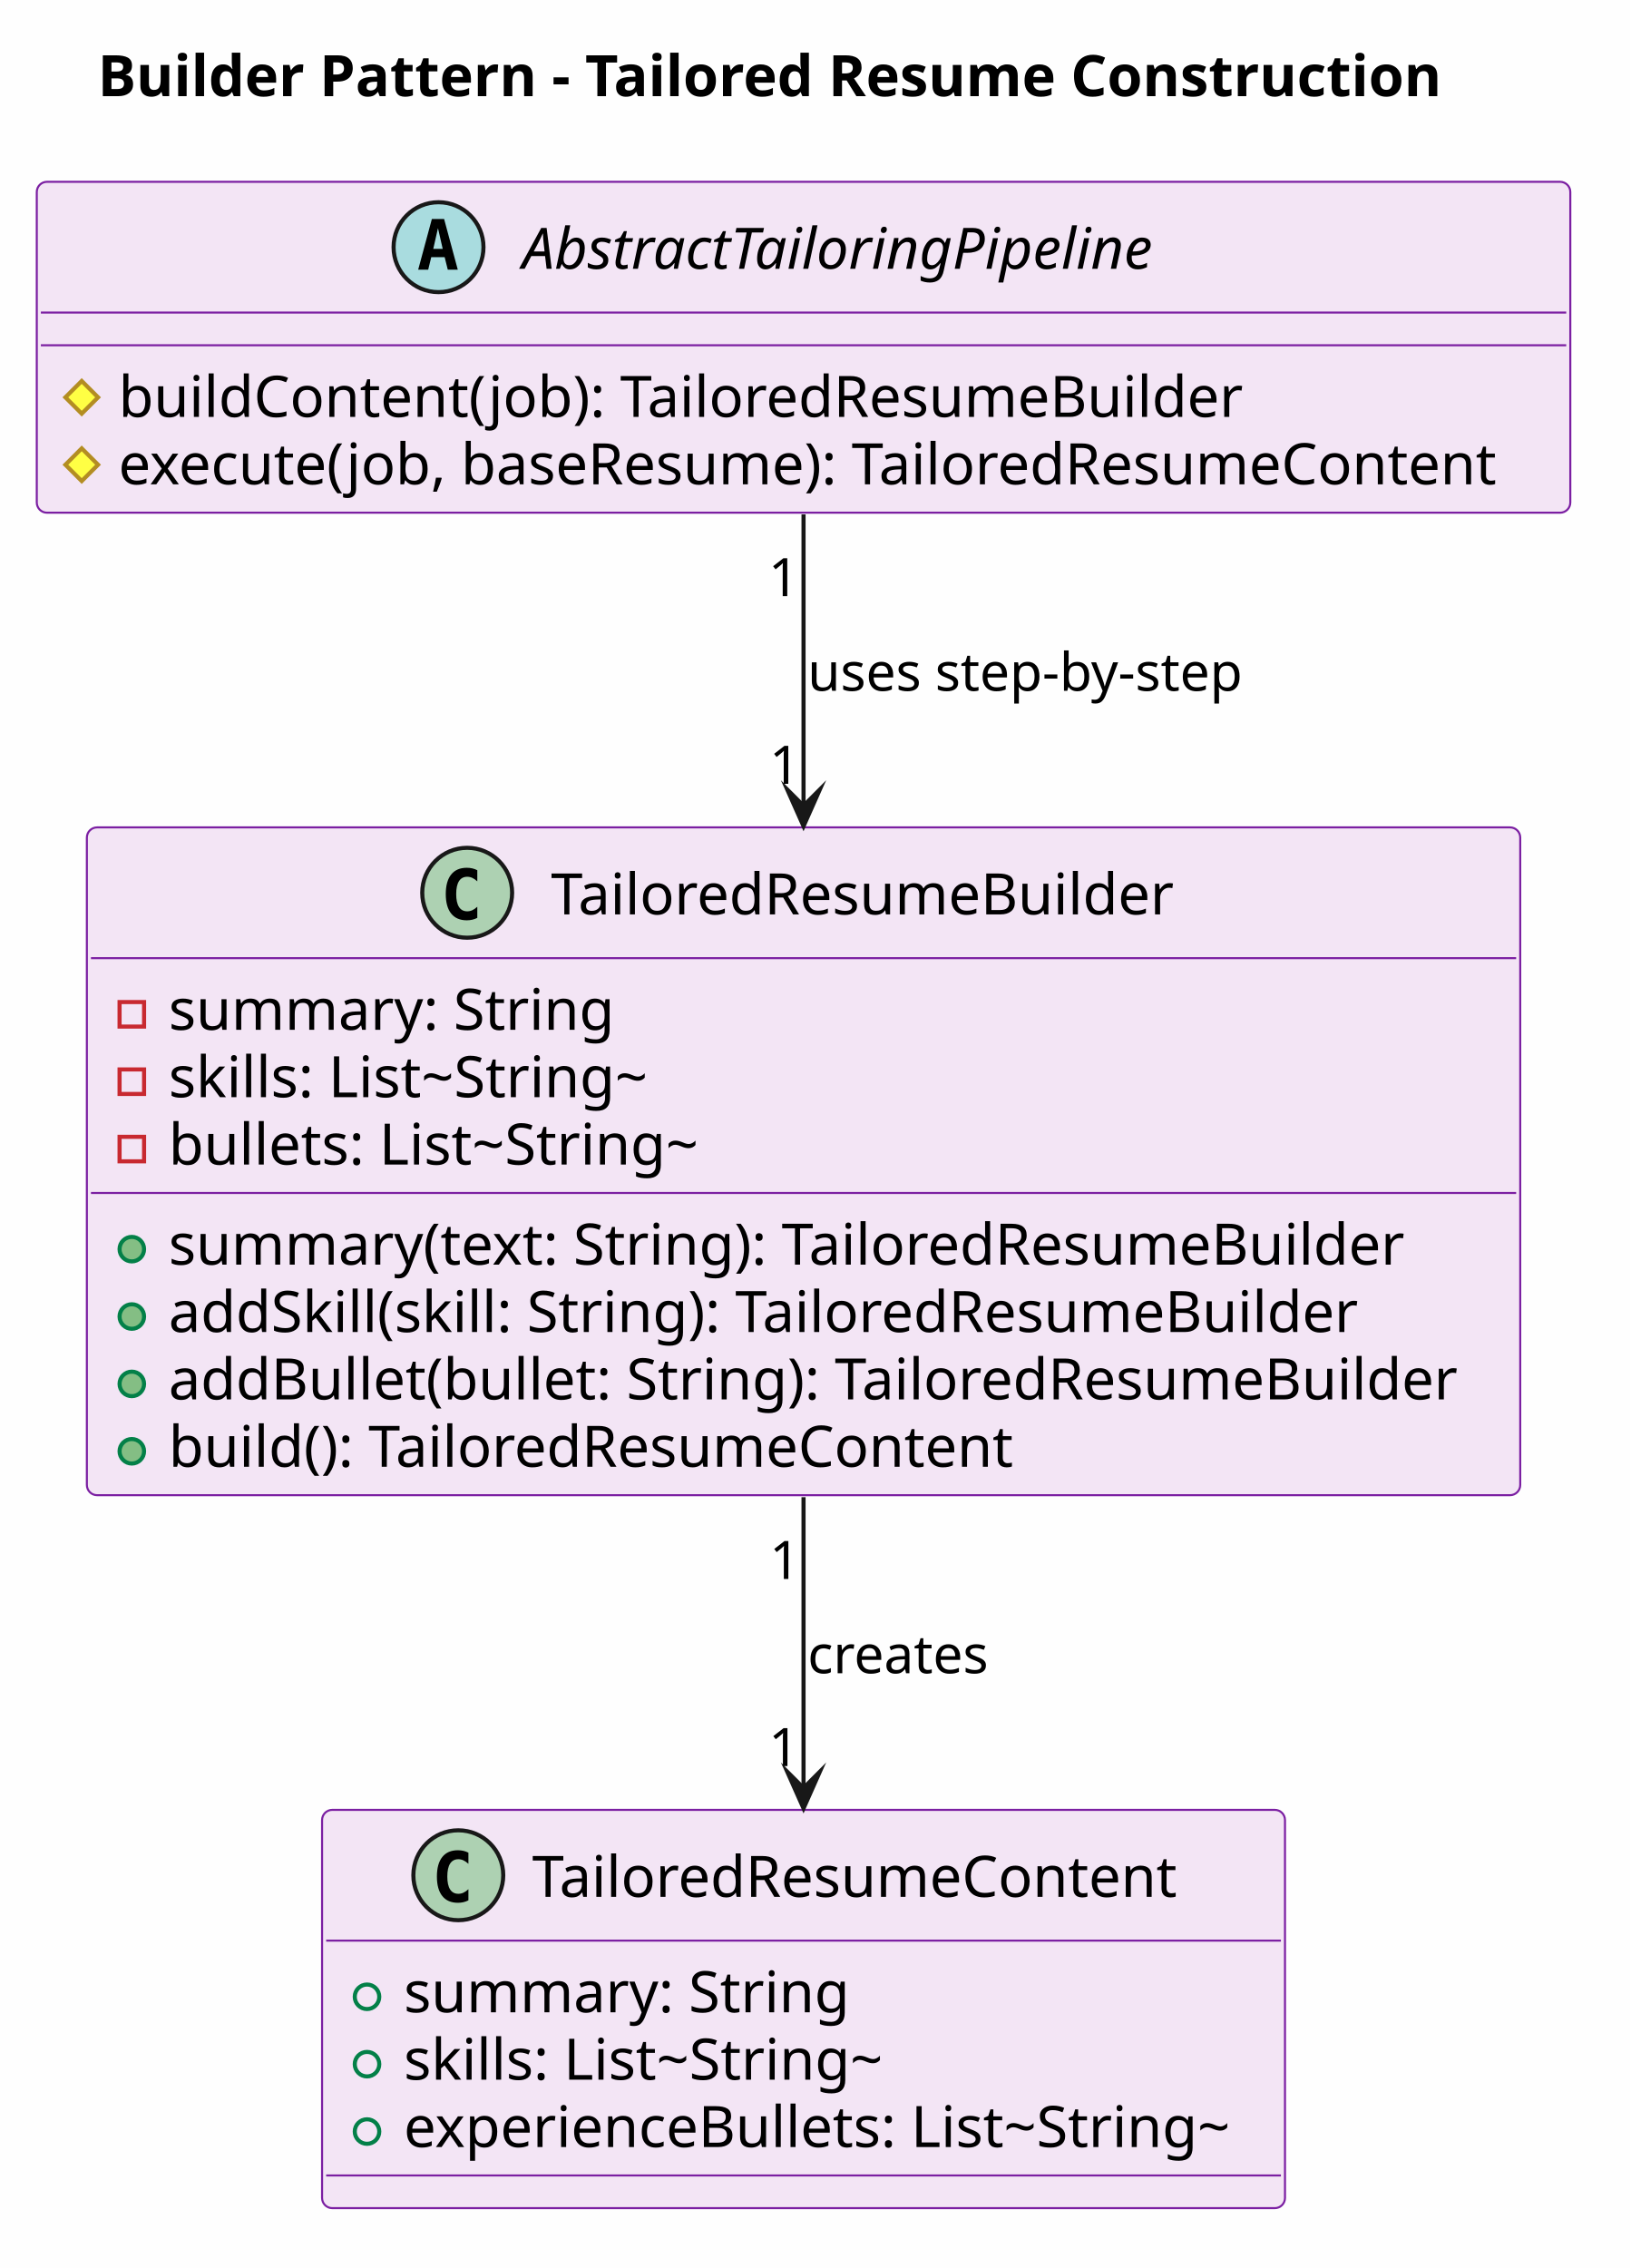
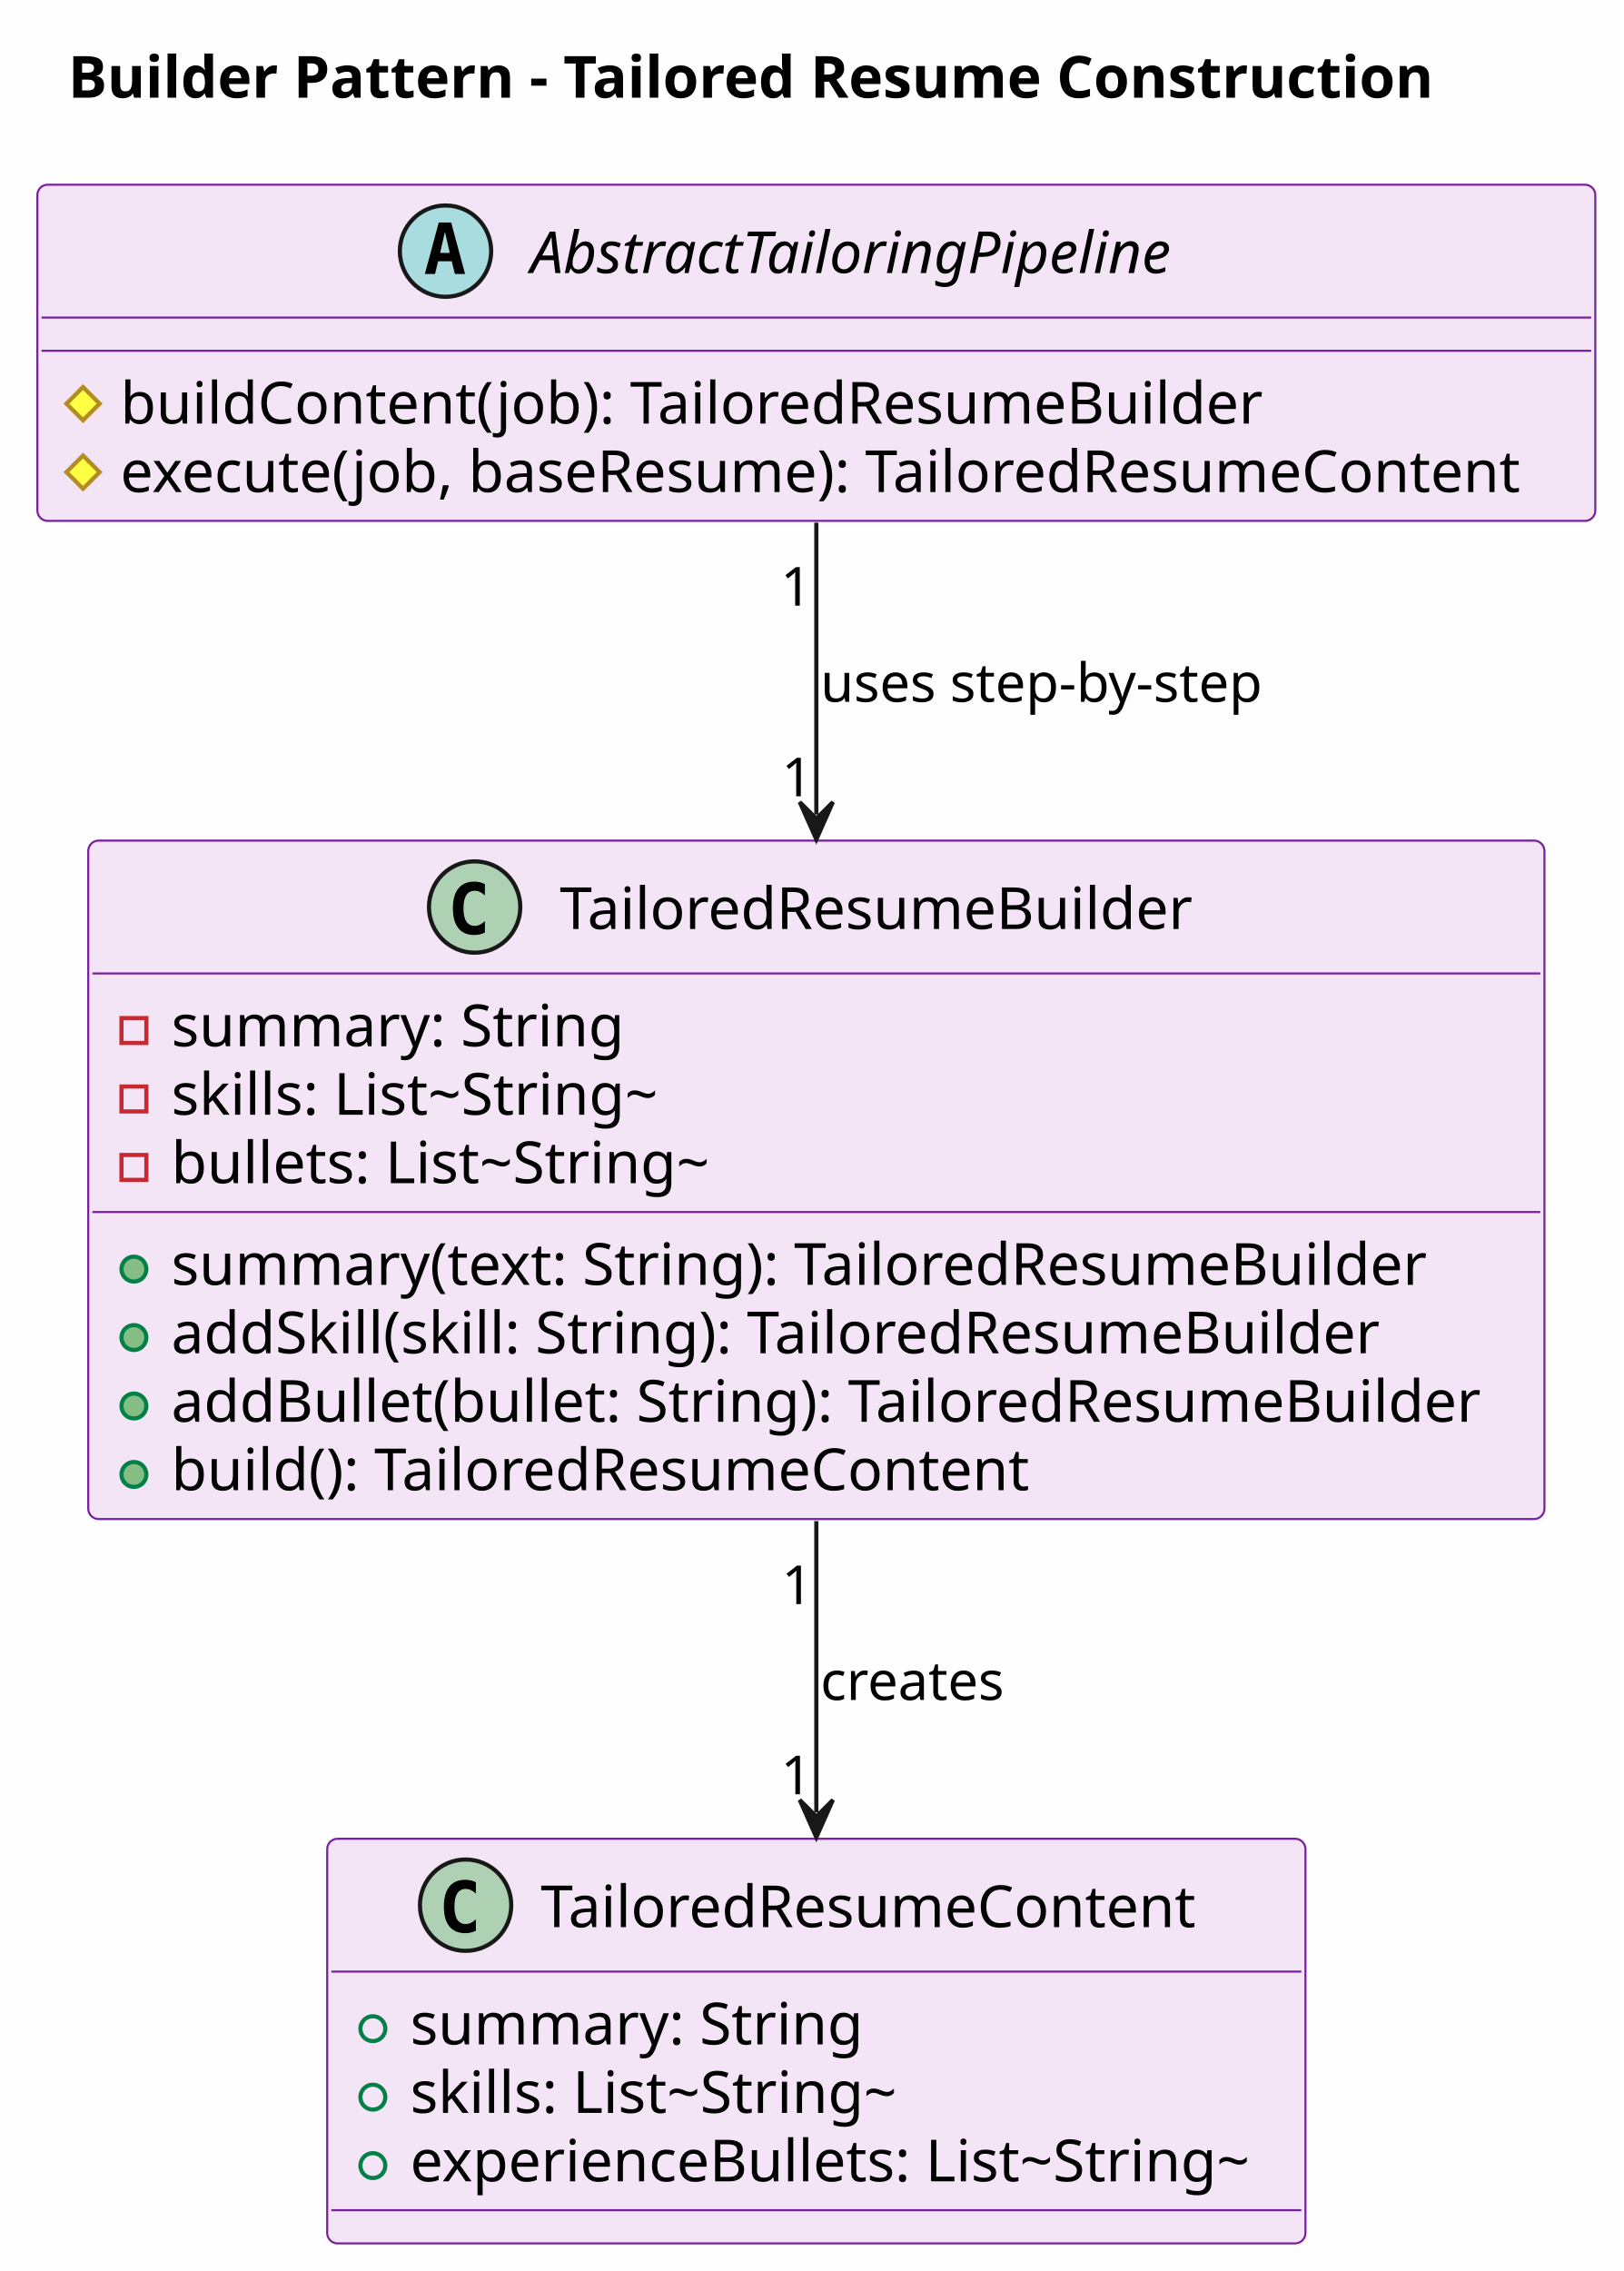
- <svg xmlns="http://www.w3.org/2000/svg" contentStyleType="text/css" data-diagram-type="CLASS" height="555px" preserveAspectRatio="none" style="width:399px;height:555px;background:#FEFEFE;" version="1.1" viewBox="0 0 399 555" width="399px" zoomAndPan="magnify">
+ <svg xmlns="http://www.w3.org/2000/svg" contentStyleType="text/css" height="547px" preserveAspectRatio="none" style="width:391px;height:547px;background:#FEFEFE;" version="1.1" viewBox="0 0 391 547" width="391px" zoomAndPan="magnify">
  <defs />
  <g>
-     <rect fill="#FEFEFE" height="555" style="stroke:none;stroke-width:1;" width="399" x="0" y="0" />
-     <g class="title" data-source-line="524">
-       <text fill="#000000" font-family="sans-serif" font-size="14" font-weight="700" lengthAdjust="spacing" textLength="344.504" x="23.899" y="23.535">Builder Pattern - Tailored Resume Construction</text>
-     </g>
-     <g class="entity" data-qualified-name="TailoredResumeBuilder" data-source-line="530" id="ent0001">
-       <rect fill="#F3E5F5" height="163.418" rx="2.5" ry="2.5" style="stroke:#7B1FA2;stroke-width:0.5;" width="350.789" x="21.26" y="202.468" />
+     <rect fill="#FEFEFE" height="547" style="stroke:none;stroke-width:1;" width="391" x="0" y="0" />
+     <text fill="#000000" font-family="sans-serif" font-size="14" font-weight="bold" lengthAdjust="spacing" textLength="344.504" x="16.399" y="23.535">Builder Pattern - Tailored Resume Construction</text>
+     <g id="elem_TailoredResumeBuilder">
+       <rect codeLine="530" fill="#F3E5F5" height="163.418" id="TailoredResumeBuilder" rx="2.5" ry="2.5" style="stroke:#7B1FA2;stroke-width:0.5;" width="350.789" x="21.26" y="202.468" />
      <ellipse cx="114.335" cy="218.468" fill="#ADD1B2" rx="11" ry="11" style="stroke:#181818;stroke-width:1;" />
      <path d="M116.808,224.611 Q116.227,224.91 115.588,225.06 Q114.948,225.209 114.243,225.209 Q111.736,225.209 110.416,223.557 Q109.096,221.905 109.096,218.784 Q109.096,215.655 110.416,214.003 Q111.736,212.351 114.243,212.351 Q114.948,212.351 115.596,212.5 Q116.243,212.65 116.808,212.949 L116.808,215.671 Q116.177,215.09 115.584,214.821 Q114.99,214.551 114.359,214.551 Q113.014,214.551 112.33,215.618 Q111.645,216.684 111.645,218.784 Q111.645,220.876 112.33,221.943 Q113.014,223.009 114.359,223.009 Q114.99,223.009 115.584,222.739 Q116.177,222.47 116.808,221.889 Z " fill="#000000" />
      <text fill="#000000" font-family="sans-serif" font-size="14" lengthAdjust="spacing" textLength="156.14" x="134.835" y="223.759">TailoredResumeBuilder</text>
      <line style="stroke:#7B1FA2;stroke-width:0.5;" x1="22.26" x2="371.049" y1="234.468" y2="234.468" />
-       <g data-visibility-modifier="PRIVATE_FIELD">
-         <rect fill="none" height="6" style="stroke:#C82930;stroke-width:1;" width="6" x="29.26" y="245.212" />
-       </g>
+       <rect fill="none" height="6" style="stroke:#C82930;stroke-width:1;" width="6" x="29.26" y="245.212" />
      <text fill="#000000" font-family="sans-serif" font-size="14" lengthAdjust="spacing" textLength="111.569" x="41.26" y="252.003">summary: String</text>
-       <g data-visibility-modifier="PRIVATE_FIELD">
-         <rect fill="none" height="6" style="stroke:#C82930;stroke-width:1;" width="6" x="29.26" y="261.701" />
-       </g>
+       <rect fill="none" height="6" style="stroke:#C82930;stroke-width:1;" width="6" x="29.26" y="261.701" />
      <text fill="#000000" font-family="sans-serif" font-size="14" lengthAdjust="spacing" textLength="125.016" x="41.26" y="268.492">skills: List~String~</text>
-       <g data-visibility-modifier="PRIVATE_FIELD">
-         <rect fill="none" height="6" style="stroke:#C82930;stroke-width:1;" width="6" x="29.26" y="278.189" />
-       </g>
+       <rect fill="none" height="6" style="stroke:#C82930;stroke-width:1;" width="6" x="29.26" y="278.189" />
      <text fill="#000000" font-family="sans-serif" font-size="14" lengthAdjust="spacing" textLength="136.185" x="41.26" y="284.98">bullets: List~String~</text>
      <line style="stroke:#7B1FA2;stroke-width:0.5;" x1="22.26" x2="371.049" y1="291.933" y2="291.933" />
-       <g data-visibility-modifier="PUBLIC_METHOD">
-         <ellipse cx="32.26" cy="305.677" fill="#84BE84" rx="3" ry="3" style="stroke:#038048;stroke-width:1;" />
-       </g>
+       <ellipse cx="32.26" cy="305.677" fill="#84BE84" rx="3" ry="3" style="stroke:#038048;stroke-width:1;" />
      <text fill="#000000" font-family="sans-serif" font-size="14" lengthAdjust="spacing" textLength="312.532" x="41.26" y="309.468">summary(text: String): TailoredResumeBuilder</text>
-       <g data-visibility-modifier="PUBLIC_METHOD">
-         <ellipse cx="32.26" cy="322.166" fill="#84BE84" rx="3" ry="3" style="stroke:#038048;stroke-width:1;" />
-       </g>
+       <ellipse cx="32.26" cy="322.166" fill="#84BE84" rx="3" ry="3" style="stroke:#038048;stroke-width:1;" />
      <text fill="#000000" font-family="sans-serif" font-size="14" lengthAdjust="spacing" textLength="303.611" x="41.26" y="325.957">addSkill(skill: String): TailoredResumeBuilder</text>
-       <g data-visibility-modifier="PUBLIC_METHOD">
-         <ellipse cx="32.26" cy="338.654" fill="#84BE84" rx="3" ry="3" style="stroke:#038048;stroke-width:1;" />
-       </g>
+       <ellipse cx="32.26" cy="338.654" fill="#84BE84" rx="3" ry="3" style="stroke:#038048;stroke-width:1;" />
      <text fill="#000000" font-family="sans-serif" font-size="14" lengthAdjust="spacing" textLength="324.789" x="41.26" y="342.445">addBullet(bullet: String): TailoredResumeBuilder</text>
-       <g data-visibility-modifier="PUBLIC_METHOD">
-         <ellipse cx="32.26" cy="355.142" fill="#84BE84" rx="3" ry="3" style="stroke:#038048;stroke-width:1;" />
-       </g>
+       <ellipse cx="32.26" cy="355.142" fill="#84BE84" rx="3" ry="3" style="stroke:#038048;stroke-width:1;" />
      <text fill="#000000" font-family="sans-serif" font-size="14" lengthAdjust="spacing" textLength="215.27" x="41.26" y="358.933">build(): TailoredResumeContent</text>
    </g>
-     <g class="entity" data-qualified-name="TailoredResumeContent" data-source-line="540" id="ent0002">
-       <rect fill="#F3E5F5" height="97.465" rx="2.5" ry="2.5" style="stroke:#7B1FA2;stroke-width:0.5;" width="235.658" x="78.82" y="442.888" />
+     <g id="elem_TailoredResumeContent">
+       <rect codeLine="540" fill="#F3E5F5" height="97.465" id="TailoredResumeContent" rx="2.5" ry="2.5" style="stroke:#7B1FA2;stroke-width:0.5;" width="235.658" x="78.82" y="442.888" />
      <ellipse cx="112.161" cy="458.888" fill="#ADD1B2" rx="11" ry="11" style="stroke:#181818;stroke-width:1;" />
      <path d="M114.634,465.031 Q114.053,465.33 113.414,465.48 Q112.775,465.629 112.069,465.629 Q109.562,465.629 108.243,463.977 Q106.923,462.325 106.923,459.204 Q106.923,456.075 108.243,454.423 Q109.562,452.771 112.069,452.771 Q112.775,452.771 113.422,452.921 Q114.07,453.07 114.634,453.369 L114.634,456.091 Q114.003,455.51 113.41,455.241 Q112.816,454.971 112.185,454.971 Q110.841,454.971 110.156,456.038 Q109.471,457.104 109.471,459.204 Q109.471,461.296 110.156,462.363 Q110.841,463.429 112.185,463.429 Q112.816,463.429 113.41,463.159 Q114.003,462.89 114.634,462.309 Z " fill="#000000" />
      <text fill="#000000" font-family="sans-serif" font-size="14" lengthAdjust="spacing" textLength="162.9" x="130.237" y="464.179">TailoredResumeContent</text>
      <line style="stroke:#7B1FA2;stroke-width:0.5;" x1="79.82" x2="313.478" y1="474.888" y2="474.888" />
-       <g data-visibility-modifier="PUBLIC_FIELD">
-         <ellipse cx="89.82" cy="488.632" fill="none" rx="3" ry="3" style="stroke:#038048;stroke-width:1;" />
-       </g>
+       <ellipse cx="89.82" cy="488.632" fill="none" rx="3" ry="3" style="stroke:#038048;stroke-width:1;" />
      <text fill="#000000" font-family="sans-serif" font-size="14" lengthAdjust="spacing" textLength="111.569" x="98.82" y="492.423">summary: String</text>
-       <g data-visibility-modifier="PUBLIC_FIELD">
-         <ellipse cx="89.82" cy="505.121" fill="none" rx="3" ry="3" style="stroke:#038048;stroke-width:1;" />
-       </g>
+       <ellipse cx="89.82" cy="505.121" fill="none" rx="3" ry="3" style="stroke:#038048;stroke-width:1;" />
      <text fill="#000000" font-family="sans-serif" font-size="14" lengthAdjust="spacing" textLength="125.016" x="98.82" y="508.912">skills: List~String~</text>
-       <g data-visibility-modifier="PUBLIC_FIELD">
-         <ellipse cx="89.82" cy="521.609" fill="none" rx="3" ry="3" style="stroke:#038048;stroke-width:1;" />
-       </g>
+       <ellipse cx="89.82" cy="521.609" fill="none" rx="3" ry="3" style="stroke:#038048;stroke-width:1;" />
      <text fill="#000000" font-family="sans-serif" font-size="14" lengthAdjust="spacing" textLength="209.658" x="98.82" y="525.4">experienceBullets: List~String~</text>
      <line style="stroke:#7B1FA2;stroke-width:0.5;" x1="79.82" x2="313.478" y1="532.353" y2="532.353" />
    </g>
-     <g class="entity" data-qualified-name="AbstractTailoringPipeline" data-source-line="546" id="ent0003">
-       <rect fill="#F3E5F5" height="80.977" rx="2.5" ry="2.5" style="stroke:#7B1FA2;stroke-width:0.5;" width="375.303" x="9" y="44.488" />
+     <g id="elem_AbstractTailoringPipeline">
+       <rect codeLine="546" fill="#F3E5F5" height="80.977" id="AbstractTailoringPipeline" rx="2.5" ry="2.5" style="stroke:#7B1FA2;stroke-width:0.5;" width="375.303" x="9" y="44.488" />
      <ellipse cx="107.321" cy="60.488" fill="#A9DCDF" rx="11" ry="11" style="stroke:#181818;stroke-width:1;" />
      <path d="M107.185,55.836 L106.031,60.908 L108.347,60.908 Z M105.69,53.595 L108.687,53.595 L112.032,65.988 L109.584,65.988 L108.82,62.925 L105.541,62.925 L104.794,65.988 L102.345,65.988 Z " fill="#000000" />
      <text fill="#000000" font-family="sans-serif" font-size="14" font-style="italic" lengthAdjust="spacing" textLength="170.16" x="127.821" y="65.779">AbstractTailoringPipeline</text>
      <line style="stroke:#7B1FA2;stroke-width:0.5;" x1="10" x2="383.303" y1="76.488" y2="76.488" />
      <line style="stroke:#7B1FA2;stroke-width:0.5;" x1="10" x2="383.303" y1="84.488" y2="84.488" />
-       <g data-visibility-modifier="PROTECTED_METHOD">
-         <polygon fill="#FFFF44" points="20,93.232,24,97.232,20,101.232,16,97.232" style="stroke:#B38D22;stroke-width:1;stroke-linejoin:miter;stroke-miterlimit:10;" />
-       </g>
+       <polygon fill="#FFFF44" points="20,93.232,24,97.232,20,101.232,16,97.232" style="stroke:#B38D22;stroke-width:1;" />
      <text fill="#000000" font-family="sans-serif" font-size="14" lengthAdjust="spacing" textLength="284.115" x="29" y="102.023">buildContent(job): TailoredResumeBuilder</text>
-       <g data-visibility-modifier="PROTECTED_METHOD">
-         <polygon fill="#FFFF44" points="20,109.721,24,113.721,20,117.721,16,113.721" style="stroke:#B38D22;stroke-width:1;stroke-linejoin:miter;stroke-miterlimit:10;" />
-       </g>
+       <polygon fill="#FFFF44" points="20,109.721,24,113.721,20,117.721,16,113.721" style="stroke:#B38D22;stroke-width:1;" />
      <text fill="#000000" font-family="sans-serif" font-size="14" lengthAdjust="spacing" textLength="349.303" x="29" y="118.512">execute(job, baseResume): TailoredResumeContent</text>
    </g>
-     <g class="link" data-entity-1="ent0001" data-entity-2="ent0002" data-link-type="dependency" data-source-line="551" id="lnk4">
-       <path codeLine="551" d="M196.65,366.368 C196.65,392.168 196.65,414.858 196.65,437.538" fill="none" id="TailoredResumeBuilder-to-TailoredResumeContent" style="stroke:#181818;stroke-width:1;" />
-       <polygon fill="#181818" points="196.65,442.538,200.65,433.538,196.65,437.538,192.65,433.538,196.65,442.538" style="stroke:#181818;stroke-width:1;stroke-linejoin:miter;stroke-miterlimit:10;" />
+     <g id="link_TailoredResumeBuilder_TailoredResumeContent">
+       <path codeLine="551" d="M196.65,366.368 C196.65,392.168 196.65,413.858 196.65,436.538 " fill="none" id="TailoredResumeBuilder-to-TailoredResumeContent" style="stroke:#181818;stroke-width:1;" />
+       <polygon fill="#181818" points="196.65,442.538,200.65,433.538,196.65,437.538,192.65,433.538,196.65,442.538" style="stroke:#181818;stroke-width:1;" />
      <text fill="#000000" font-family="sans-serif" font-size="13" lengthAdjust="spacing" textLength="45.132" x="197.65" y="409.457">creates</text>
      <text fill="#000000" font-family="sans-serif" font-size="13" lengthAdjust="spacing" textLength="8.22" x="188.327" y="386.377">1</text>
      <text fill="#000000" font-family="sans-serif" font-size="13" lengthAdjust="spacing" textLength="8.22" x="188.103" y="432.172">1</text>
    </g>
-     <g class="link" data-entity-1="ent0003" data-entity-2="ent0001" data-link-type="dependency" data-source-line="552" id="lnk5">
-       <path codeLine="552" d="M196.65,125.878 C196.65,147.828 196.65,170.878 196.65,197.188" fill="none" id="AbstractTailoringPipeline-to-TailoredResumeBuilder" style="stroke:#181818;stroke-width:1;" />
-       <polygon fill="#181818" points="196.65,202.188,200.65,193.188,196.65,197.188,192.65,193.188,196.65,202.188" style="stroke:#181818;stroke-width:1;stroke-linejoin:miter;stroke-miterlimit:10;" />
+     <g id="link_AbstractTailoringPipeline_TailoredResumeBuilder">
+       <path codeLine="552" d="M196.65,125.878 C196.65,147.828 196.65,169.878 196.65,196.188 " fill="none" id="AbstractTailoringPipeline-to-TailoredResumeBuilder" style="stroke:#181818;stroke-width:1;" />
+       <polygon fill="#181818" points="196.65,202.188,200.65,193.188,196.65,197.188,192.65,193.188,196.65,202.188" style="stroke:#181818;stroke-width:1;" />
      <text fill="#000000" font-family="sans-serif" font-size="13" lengthAdjust="spacing" textLength="116.524" x="197.65" y="169.037">uses step-by-step</text>
      <text fill="#000000" font-family="sans-serif" font-size="13" lengthAdjust="spacing" textLength="8.22" x="188.054" y="145.882">1</text>
      <text fill="#000000" font-family="sans-serif" font-size="13" lengthAdjust="spacing" textLength="8.22" x="188.303" y="191.8">1</text>
    </g>
  </g>
</svg>
